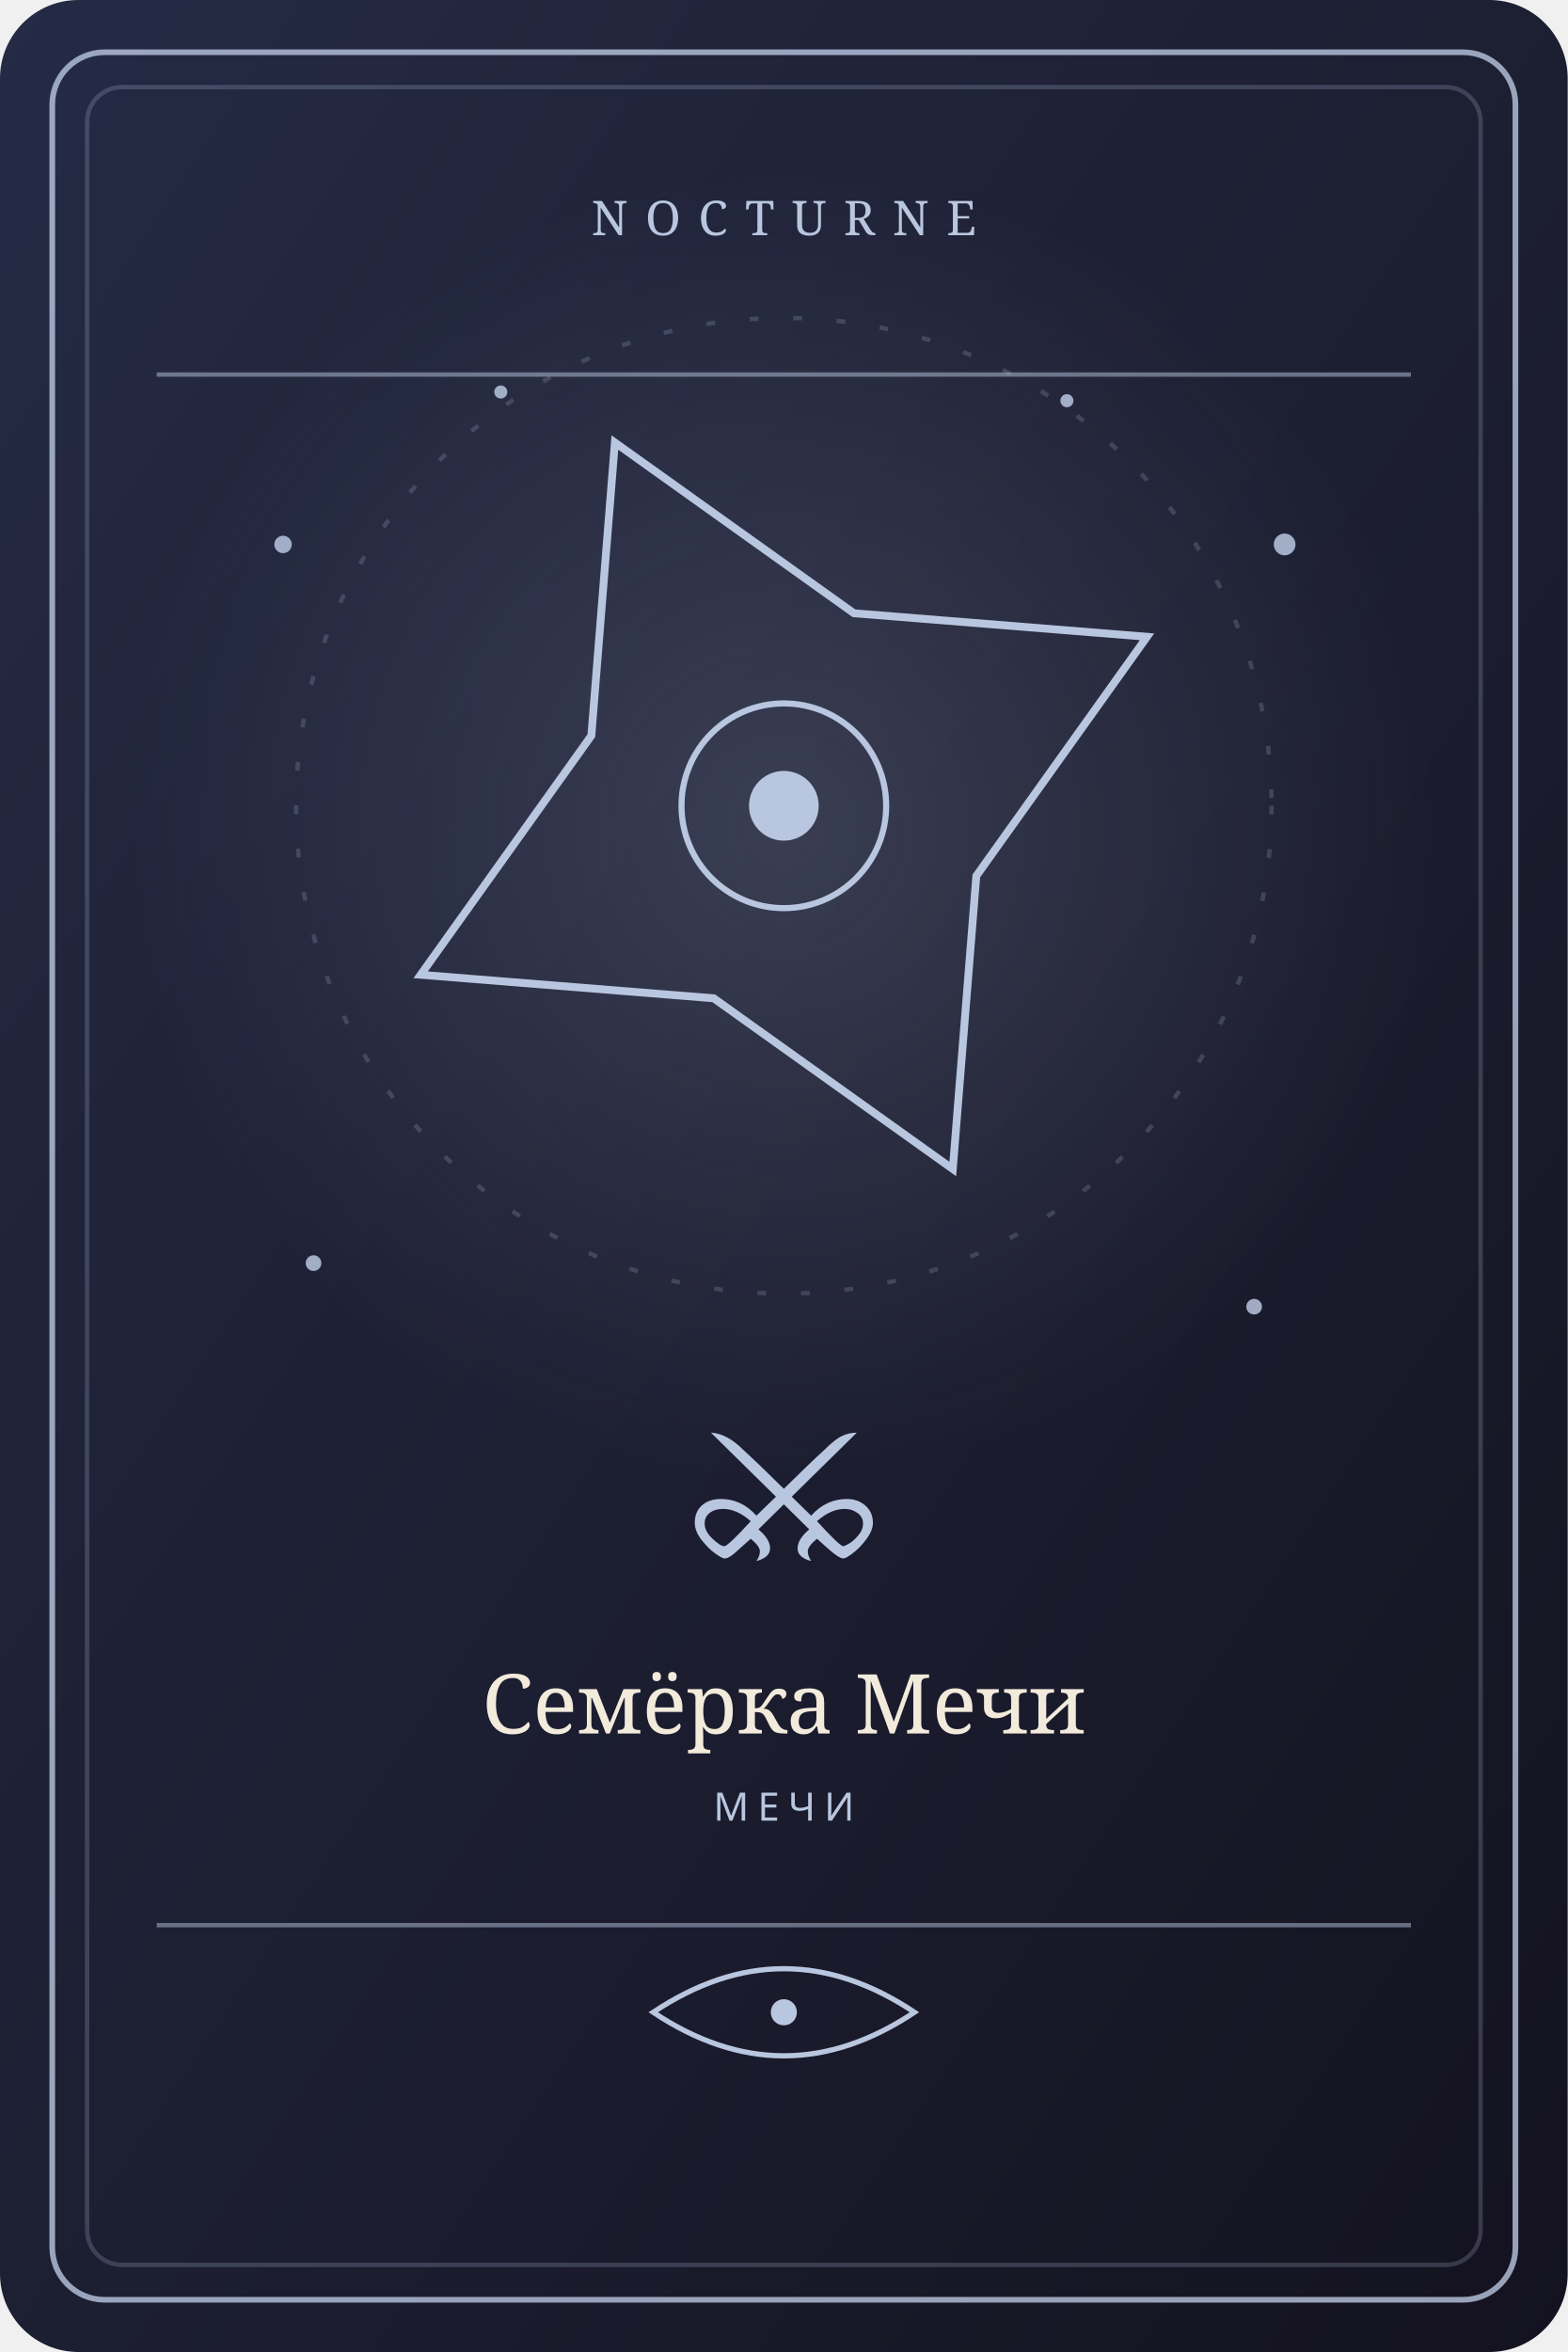
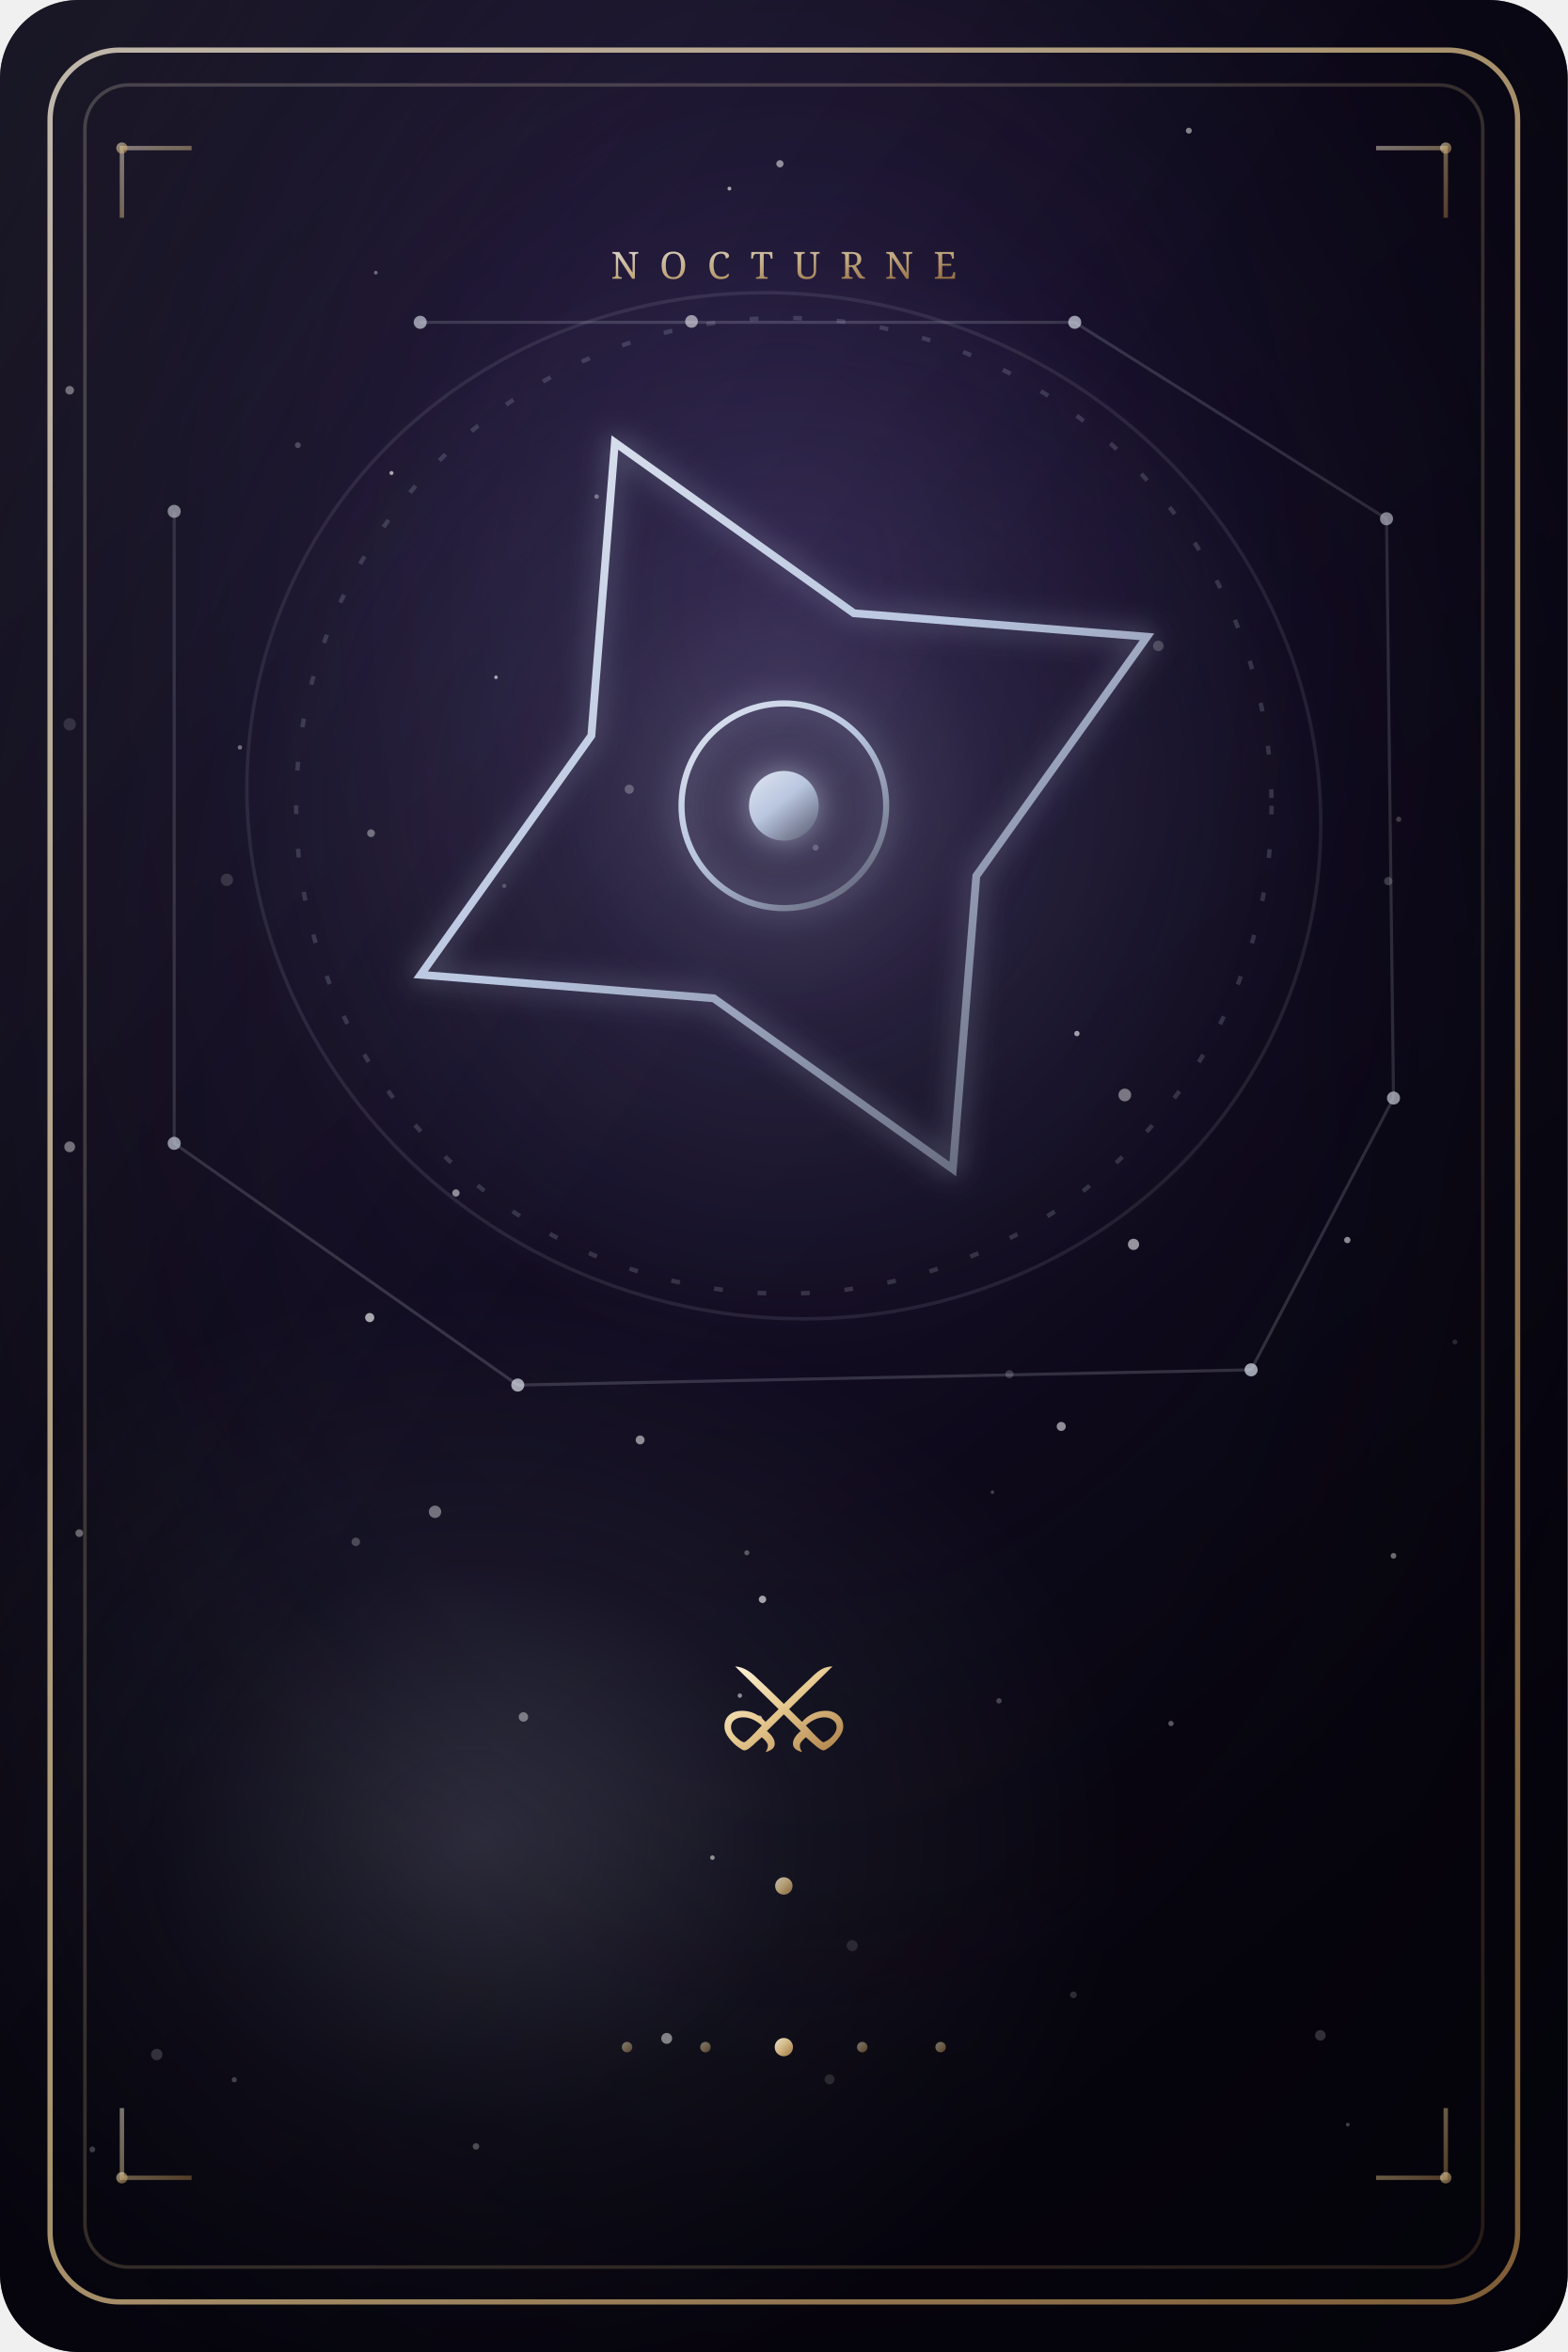
<svg xmlns="http://www.w3.org/2000/svg" viewBox="0 0 360 540" role="img" aria-label="Nocturne Tarot — Семёрка Мечи">
  <defs>
-     <linearGradient id="bg" x1="0" y1="0" x2="1" y2="1">
-       <stop stop-color="#252b45" />
-       <stop offset="1" stop-color="#14121f" />
+     <linearGradient id="bg" x1="0" y1="0" x2=".55" y2="1">
+       <stop offset="0" stop-color="#161029" />
+       <stop offset=".5" stop-color="#0e0a1b" />
+       <stop offset="1" stop-color="#06040d" />
    </linearGradient>
-     <radialGradient id="glow">
-       <stop stop-color="#b9c6df" stop-opacity=".18" />
+     <radialGradient id="neb" cx=".5" cy=".26" r=".66">
+       <stop offset="0" stop-color="#6b4ab4" stop-opacity=".26" />
+       <stop offset=".5" stop-color="#3d2a6b" stop-opacity=".1" />
+       <stop offset="1" stop-color="#0a0814" stop-opacity="0" />
+     </radialGradient>
+     <radialGradient id="accentGlow" cx=".5" cy=".5" r=".5">
+       <stop offset="0" stop-color="#b9c6df" stop-opacity=".22" />
+       <stop offset=".5" stop-color="#b9c6df" stop-opacity=".06" />
      <stop offset="1" stop-color="#b9c6df" stop-opacity="0" />
    </radialGradient>
+     <radialGradient id="halo" cx=".5" cy=".5" r=".5">
+       <stop offset="0" stop-color="#e0e5f1" stop-opacity=".22" />
+       <stop offset=".4" stop-color="#b9c6df" stop-opacity=".08" />
+       <stop offset="1" stop-color="#b9c6df" stop-opacity="0" />
+     </radialGradient>
+     <radialGradient id="vig" cx=".5" cy=".44" r=".76">
+       <stop offset=".42" stop-color="#04030a" stop-opacity="0" />
+       <stop offset="1" stop-color="#04030a" stop-opacity=".8" />
+     </radialGradient>
+     <linearGradient id="gold" x1="0" y1="0" x2="1" y2="1">
+       <stop offset="0" stop-color="#fff6df" />
+       <stop offset=".45" stop-color="#e8cc93" />
+       <stop offset="1" stop-color="#ad7f47" />
+     </linearGradient>
+     <linearGradient id="sig" x1="0" y1="0" x2=".8" y2="1">
+       <stop offset="0" stop-color="#e0e5f1" />
+       <stop offset=".5" stop-color="#b9c6df" />
+       <stop offset="1" stop-color="#65697e" />
+     </linearGradient>
+     <linearGradient id="sheen" x1="0" y1="0" x2="1" y2="1">
+       <stop offset="0" stop-color="#ffffff" stop-opacity=".06" />
+       <stop offset=".45" stop-color="#ffffff" stop-opacity="0" />
+     </linearGradient>
+     <filter id="glow" x="-40%" y="-40%" width="180%" height="180%">
+       <feDropShadow dx="0" dy="0" stdDeviation="3.2" flood-color="#b9c6df" flood-opacity=".55" />
+     </filter>
  </defs>
  <rect width="360" height="540" rx="18" fill="url(#bg)" />
-   <rect x="12" y="12" width="336" height="516" rx="12" fill="none" stroke="#b9c6df" stroke-opacity=".8" stroke-width="1.3" />
-   <rect x="20" y="20" width="320" height="500" rx="8" fill="none" stroke="#b9c6df" stroke-opacity=".22" />
-   <circle cx="180" cy="190" r="150" fill="url(#glow)" />
-   <path d="M36 86 H324 M36 442 H324" stroke="#b9c6df" stroke-opacity=".5" />
+   <rect width="360" height="540" rx="18" fill="url(#neb)" />
+   <ellipse cx="109" cy="423" rx="150" ry="128" fill="url(#accentGlow)" />
+   <g>
+     <circle cx="153.1" cy="468.0" r="1.25" fill="#fff" opacity="0.60" />
+     <circle cx="53.8" cy="477.5" r="0.59" fill="#fff" opacity="0.42" />
+     <circle cx="99.9" cy="347.1" r="1.42" fill="#fff" opacity="0.40" />
+     <circle cx="334.1" cy="308.1" r="0.57" fill="#fff" opacity="0.17" />
+     <circle cx="104.7" cy="273.9" r="0.84" fill="#fff" opacity="0.52" />
+     <circle cx="147.0" cy="330.6" r="1.02" fill="#fff" opacity="0.52" />
+     <circle cx="109.3" cy="492.8" r="0.75" fill="#fff" opacity="0.41" />
+     <circle cx="16.0" cy="89.6" r="0.99" fill="#fff" opacity="0.63" />
+     <circle cx="115.8" cy="203.4" r="0.48" fill="#fff" opacity="0.23" />
+     <circle cx="175.1" cy="367.2" r="0.85" fill="#fff" opacity="0.61" />
+     <circle cx="195.7" cy="446.7" r="1.27" fill="#fff" opacity="0.13" />
+     <circle cx="258.3" cy="251.4" r="1.46" fill="#fff" opacity="0.43" />
+     <circle cx="55.1" cy="171.6" r="0.50" fill="#fff" opacity="0.43" />
+     <circle cx="320.0" cy="357.2" r="0.65" fill="#fff" opacity="0.53" />
+     <circle cx="144.5" cy="181.2" r="1.06" fill="#fff" opacity="0.26" />
+     <circle cx="16.0" cy="263.3" r="1.24" fill="#fff" opacity="0.54" />
+     <circle cx="21.2" cy="493.5" r="0.67" fill="#fff" opacity="0.52" />
+     <circle cx="167.5" cy="43.3" r="0.44" fill="#fff" opacity="0.66" />
+     <circle cx="321.2" cy="188.1" r="0.60" fill="#fff" opacity="0.24" />
+     <circle cx="163.6" cy="426.5" r="0.52" fill="#fff" opacity="0.56" />
+     <circle cx="86.3" cy="62.6" r="0.42" fill="#fff" opacity="0.45" />
+     <circle cx="318.8" cy="202.3" r="0.96" fill="#fff" opacity="0.23" />
+     <circle cx="16.0" cy="166.3" r="1.42" fill="#fff" opacity="0.18" />
+     <circle cx="36.0" cy="471.7" r="1.31" fill="#fff" opacity="0.32" />
+     <circle cx="268.9" cy="395.7" r="0.61" fill="#fff" opacity="0.37" />
+     <circle cx="190.5" cy="477.4" r="1.14" fill="#fff" opacity="0.16" />
+     <circle cx="158.8" cy="73.8" r="1.46" fill="#fff" opacity="0.55" />
+     <circle cx="174.4" cy="394.5" r="0.62" fill="#fff" opacity="0.65" />
+     <circle cx="113.9" cy="155.5" r="0.42" fill="#fff" opacity="0.61" />
+     <circle cx="179.1" cy="37.6" r="0.83" fill="#fff" opacity="0.57" />
+     <circle cx="169.9" cy="389.3" r="0.51" fill="#fff" opacity="0.51" />
+     <circle cx="229.4" cy="390.5" r="0.62" fill="#fff" opacity="0.24" />
+     <circle cx="120.2" cy="394.2" r="1.08" fill="#fff" opacity="0.42" />
+     <circle cx="247.3" cy="237.3" r="0.61" fill="#fff" opacity="0.60" />
+     <circle cx="89.9" cy="108.6" r="0.46" fill="#fff" opacity="0.65" />
+     <circle cx="260.3" cy="285.7" r="1.29" fill="#fff" opacity="0.56" />
+     <circle cx="18.2" cy="352.0" r="0.88" fill="#fff" opacity="0.54" />
+     <circle cx="171.5" cy="356.5" r="0.58" fill="#fff" opacity="0.30" />
+     <circle cx="52.1" cy="202.0" r="1.42" fill="#fff" opacity="0.16" />
+     <circle cx="231.8" cy="315.5" r="0.94" fill="#fff" opacity="0.19" />
+     <circle cx="85.2" cy="191.3" r="0.89" fill="#fff" opacity="0.38" />
+     <circle cx="81.7" cy="354.0" r="0.97" fill="#fff" opacity="0.25" />
+     <circle cx="309.5" cy="487.8" r="0.43" fill="#fff" opacity="0.46" />
+     <circle cx="187.3" cy="194.6" r="0.70" fill="#fff" opacity="0.22" />
+     <circle cx="246.5" cy="458.0" r="0.77" fill="#fff" opacity="0.20" />
+     <circle cx="303.2" cy="467.3" r="1.21" fill="#fff" opacity="0.30" />
+     <circle cx="273.0" cy="30.0" r="0.68" fill="#fff" opacity="0.66" />
+     <circle cx="266.0" cy="148.3" r="1.21" fill="#fff" opacity="0.20" />
+     <circle cx="137.0" cy="114.0" r="0.52" fill="#fff" opacity="0.36" />
+     <circle cx="243.7" cy="327.5" r="1.04" fill="#fff" opacity="0.54" />
+     <circle cx="84.9" cy="302.5" r="1.05" fill="#fff" opacity="0.63" />
+     <circle cx="227.9" cy="342.6" r="0.40" fill="#fff" opacity="0.24" />
+     <circle cx="68.4" cy="102.2" r="0.67" fill="#fff" opacity="0.26" />
+     <circle cx="309.4" cy="284.7" r="0.73" fill="#fff" opacity="0.58" />
+   </g>
+   <g>
+     <circle cx="96.5" cy="74.0" r="1.5" fill="#e0e5f1" opacity=".7" />
+     <circle cx="246.8" cy="74.0" r="1.5" fill="#e0e5f1" opacity=".7" />
+     <circle cx="318.4" cy="119.1" r="1.5" fill="#e0e5f1" opacity=".7" />
+     <circle cx="320.0" cy="252.1" r="1.5" fill="#e0e5f1" opacity=".7" />
+     <circle cx="287.3" cy="314.5" r="1.5" fill="#e0e5f1" opacity=".7" />
+     <circle cx="118.9" cy="318.0" r="1.5" fill="#e0e5f1" opacity=".7" />
+     <circle cx="40.0" cy="262.5" r="1.5" fill="#e0e5f1" opacity=".7" />
+     <circle cx="40.0" cy="117.4" r="1.5" fill="#e0e5f1" opacity=".7" />
+     <line x1="96.5" y1="74.0" x2="246.8" y2="74.0" stroke="#e0e5f1" stroke-opacity=".18" stroke-width=".7" />
+     <line x1="246.8" y1="74.0" x2="318.4" y2="119.1" stroke="#e0e5f1" stroke-opacity=".18" stroke-width=".7" />
+     <line x1="318.4" y1="119.1" x2="320.0" y2="252.1" stroke="#e0e5f1" stroke-opacity=".18" stroke-width=".7" />
+     <line x1="320.0" y1="252.1" x2="287.3" y2="314.5" stroke="#e0e5f1" stroke-opacity=".18" stroke-width=".7" />
+     <line x1="287.3" y1="314.5" x2="118.9" y2="318.0" stroke="#e0e5f1" stroke-opacity=".18" stroke-width=".7" />
+     <line x1="118.9" y1="318.0" x2="40.0" y2="262.5" stroke="#e0e5f1" stroke-opacity=".18" stroke-width=".7" />
+     <line x1="40.0" y1="262.5" x2="40.0" y2="117.4" stroke="#e0e5f1" stroke-opacity=".18" stroke-width=".7" />
+   </g>
+   <ellipse cx="180" cy="185" rx="124" ry="117" transform="rotate(19 180 185)" fill="none" stroke="#e0e5f1" stroke-opacity=".1" stroke-width=".8" />
+   <rect width="360" height="540" rx="18" fill="url(#vig)" />
+   <rect width="360" height="540" rx="18" fill="url(#sheen)" />
+   <circle cx="180" cy="185" r="126" fill="url(#halo)" />
+   <rect x="11.5" y="11.5" width="337" height="517" rx="16" fill="none" stroke="url(#gold)" stroke-opacity=".72" stroke-width="1.2" />
+   <rect x="19.5" y="19.5" width="321" height="501" rx="10" fill="none" stroke="url(#gold)" stroke-opacity=".2" stroke-width=".8" />
+   <g stroke="url(#gold)" stroke-opacity=".45" stroke-width="1" fill="none">
+     <path d="M28 50 V34 H44" />
+     <path d="M332 50 V34 H316" />
+     <path d="M28 484 V500 H44" />
+     <path d="M332 484 V500 H316" />
+   </g>
+   <g fill="url(#gold)" opacity=".55">
+     <circle cx="28" cy="34" r="1.3" />
+     <circle cx="332" cy="34" r="1.3" />
+     <circle cx="28" cy="500" r="1.3" />
+     <circle cx="332" cy="500" r="1.3" />
+   </g>
+   <path d="M58 60 H114 M246 60 H302" stroke="url(#gold)" stroke-opacity=".34" stroke-width=".9" />
+   <text x="180" y="64" text-anchor="middle" fill="url(#gold)" fill-opacity=".82" font-family="Georgia,serif" font-size="8.6" letter-spacing="4.6">NOCTURNE</text>
  <circle cx="180" cy="185" r="112" fill="none" stroke="#b9c6df" stroke-opacity=".2" stroke-dasharray="2 8" />
-   <polygon points="224.2,201.1 218.8,268.4 163.9,229.2 96.6,223.8 135.8,168.9 141.2,101.6 196.1,140.8 263.4,146.2" fill="none" stroke="#b9c6df" stroke-width="1.8" />
-   <circle cx="180" cy="185" r="23.5" fill="none" stroke="#b9c6df" stroke-width="1.4" />
-   <circle cx="180" cy="185" r="8" fill="#b9c6df" />
-   <g fill="#b9c6df" opacity=".85">
-     <circle cx="65" cy="125" r="2" />
-     <circle cx="295" cy="125" r="2.5" />
-     <circle cx="72" cy="290" r="1.8" />
-     <circle cx="288" cy="300" r="1.8" />
-     <circle cx="115" cy="90" r="1.5" />
-     <circle cx="245" cy="92" r="1.5" />
+   <g filter="url(#glow)">
+     <polygon points="224.2,201.1 218.8,268.4 163.9,229.2 96.6,223.8 135.8,168.9 141.2,101.6 196.1,140.8 263.4,146.2" fill="none" stroke="url(#sig)" stroke-width="1.8" />
+     <circle cx="180" cy="185" r="23.5" fill="none" stroke="url(#sig)" stroke-width="1.4" />
+     <circle cx="180" cy="185" r="8" fill="url(#sig)" />
  </g>
-   <text x="180" y="54" text-anchor="middle" fill="#b9c6df" font-family="Georgia,serif" font-size="11" letter-spacing="4">NOCTURNE</text>
-   <text x="180" y="355" text-anchor="middle" fill="#b9c6df" font-family="Georgia,serif" font-size="42">⚔</text>
-   <text x="180" y="398" text-anchor="middle" fill="#f2eadb" font-family="Georgia,serif" font-size="19">Семёрка Мечи</text>
-   <text x="180" y="418" text-anchor="middle" fill="#b9c6df" font-family="sans-serif" font-size="9" letter-spacing="2">МЕЧИ</text>
-   <path d="M150 462 Q180 442 210 462 Q180 482 150 462Z" fill="none" stroke="#b9c6df" stroke-width="1.2" />
-   <circle cx="180" cy="462" r="3" fill="#b9c6df" />
+   <text x="180" y="400" text-anchor="middle" fill="url(#gold)" font-family="Georgia,serif" font-size="28">⚔</text>
+   <path d="M112 433 H166 M194 433 H248" stroke="url(#gold)" stroke-opacity=".3" stroke-width=".9" />
+   <circle cx="180" cy="433" r="2" fill="url(#gold)" opacity=".75" />
+   <g>
+     <circle cx="144" cy="470" r="1.2" fill="url(#gold)" opacity="0.45" />
+     <circle cx="162" cy="470" r="1.2" fill="url(#gold)" opacity="0.45" />
+     <circle cx="180" cy="470" r="2.1" fill="url(#gold)" opacity="0.9" />
+     <circle cx="198" cy="470" r="1.2" fill="url(#gold)" opacity="0.45" />
+     <circle cx="216" cy="470" r="1.2" fill="url(#gold)" opacity="0.45" />
+   </g>
</svg>
